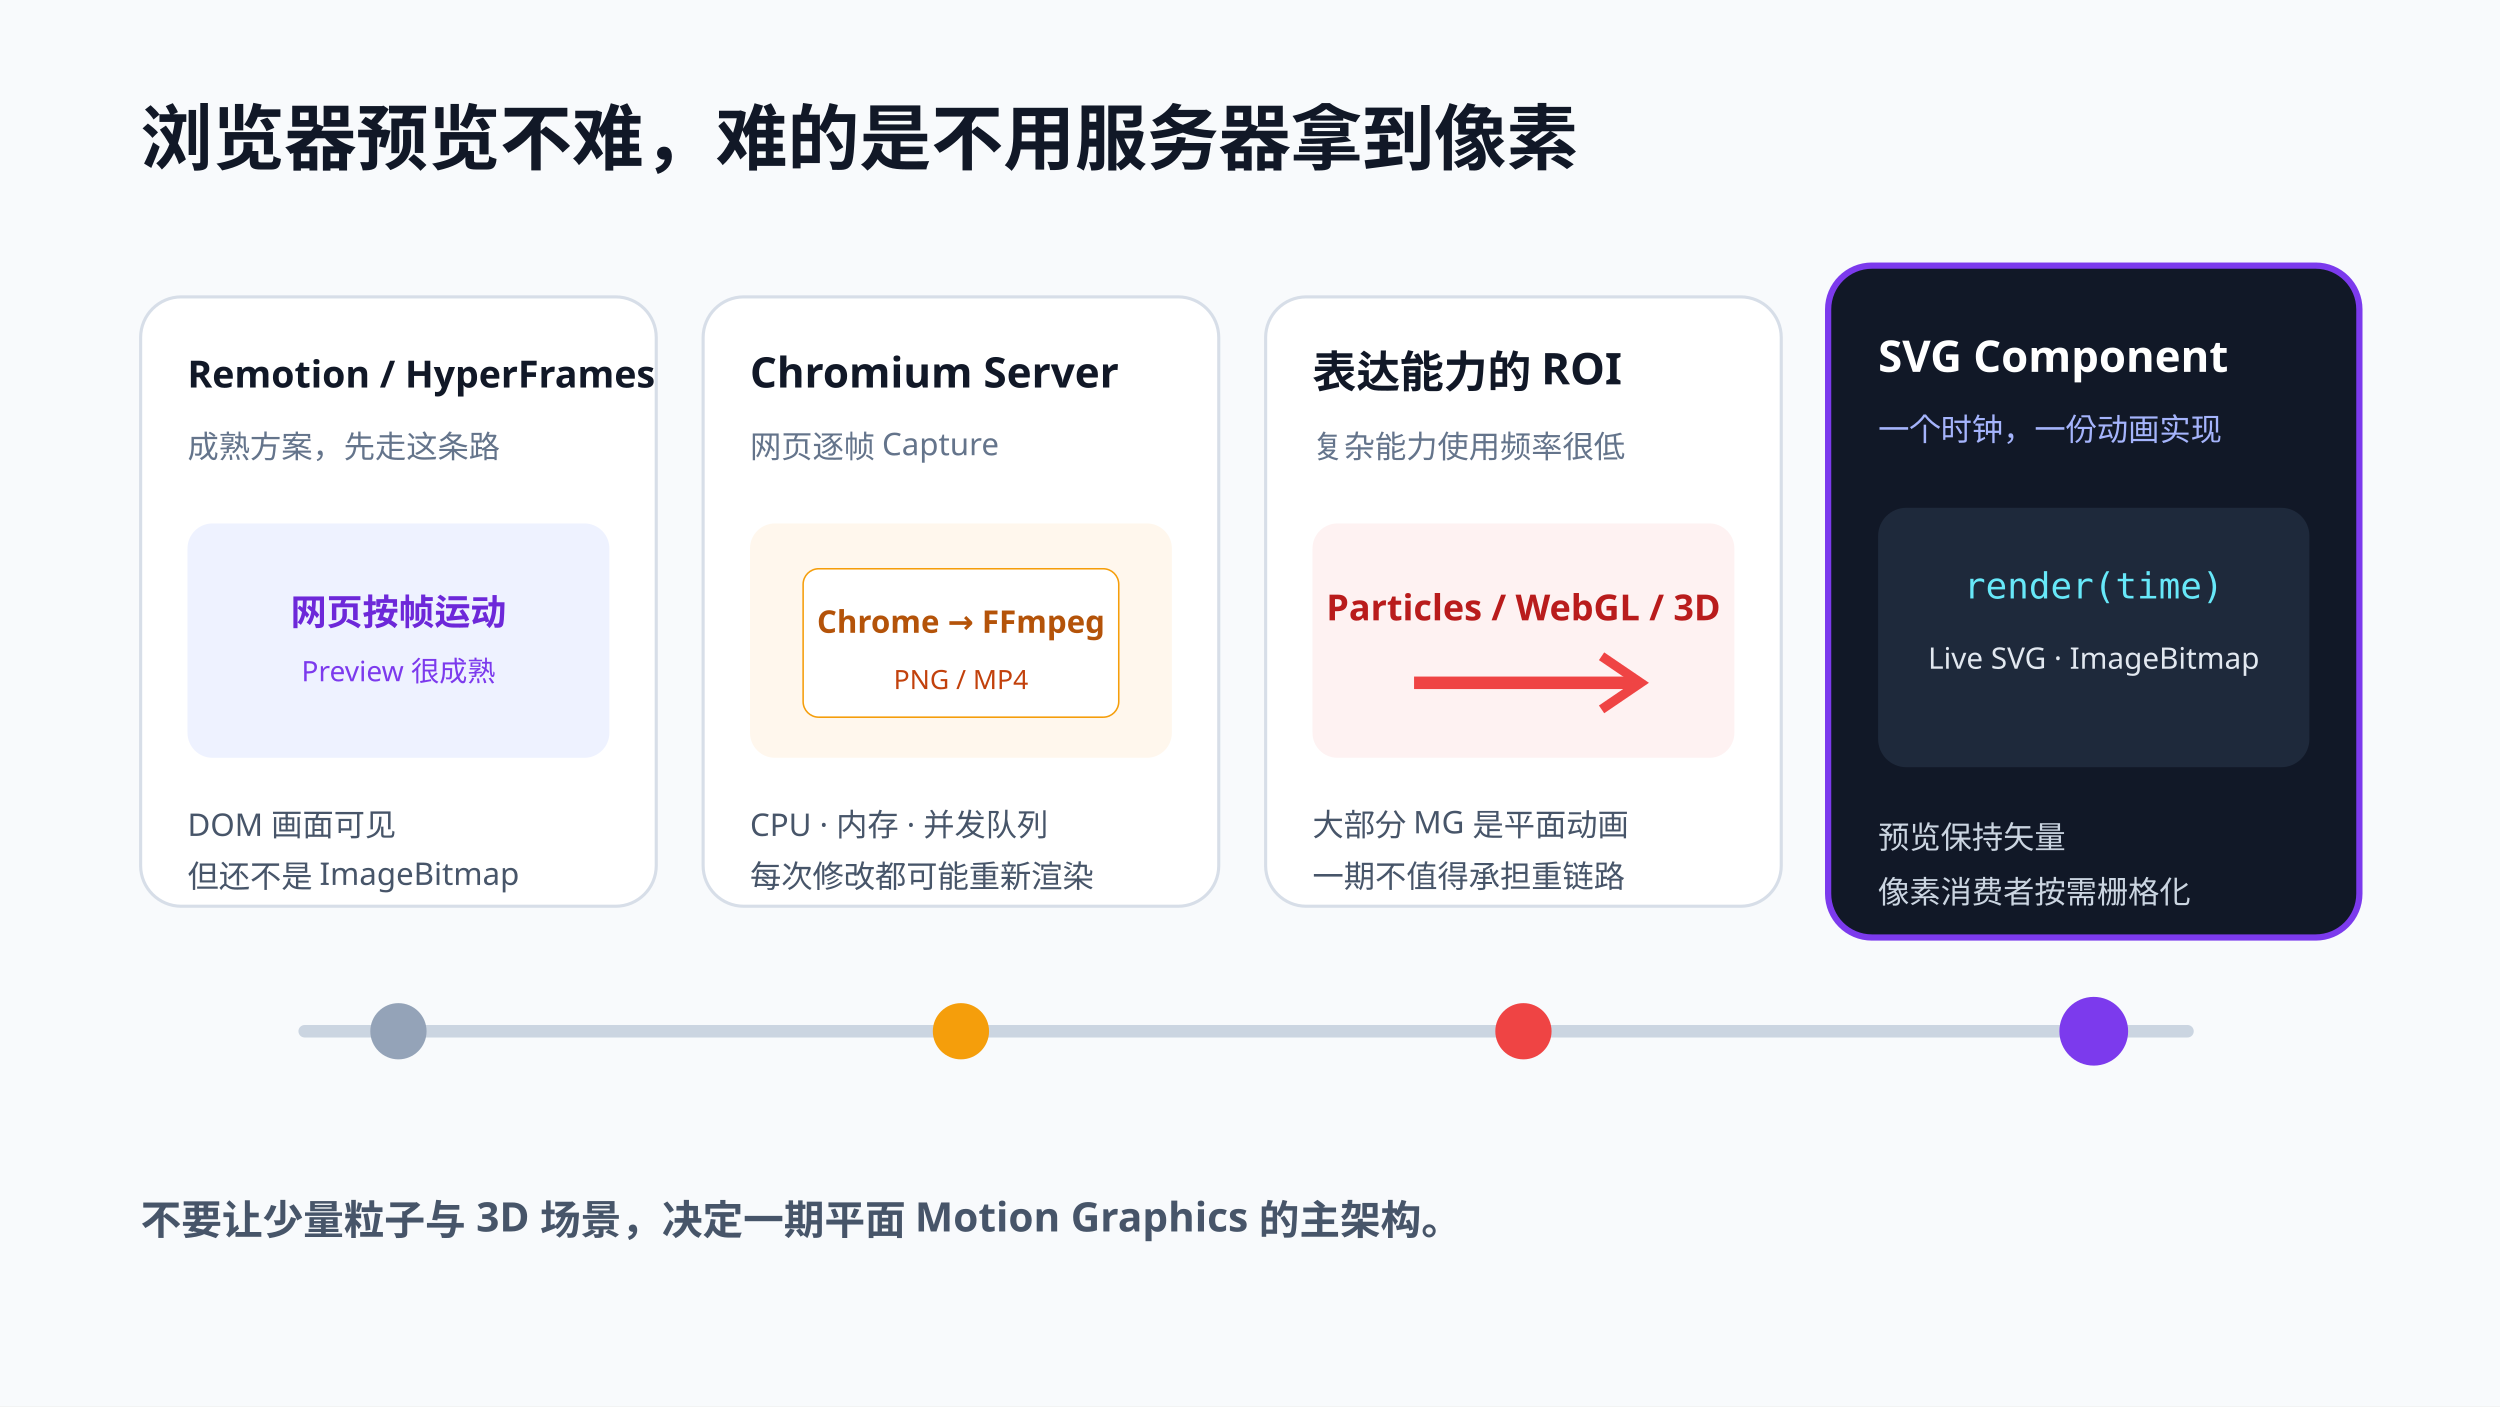
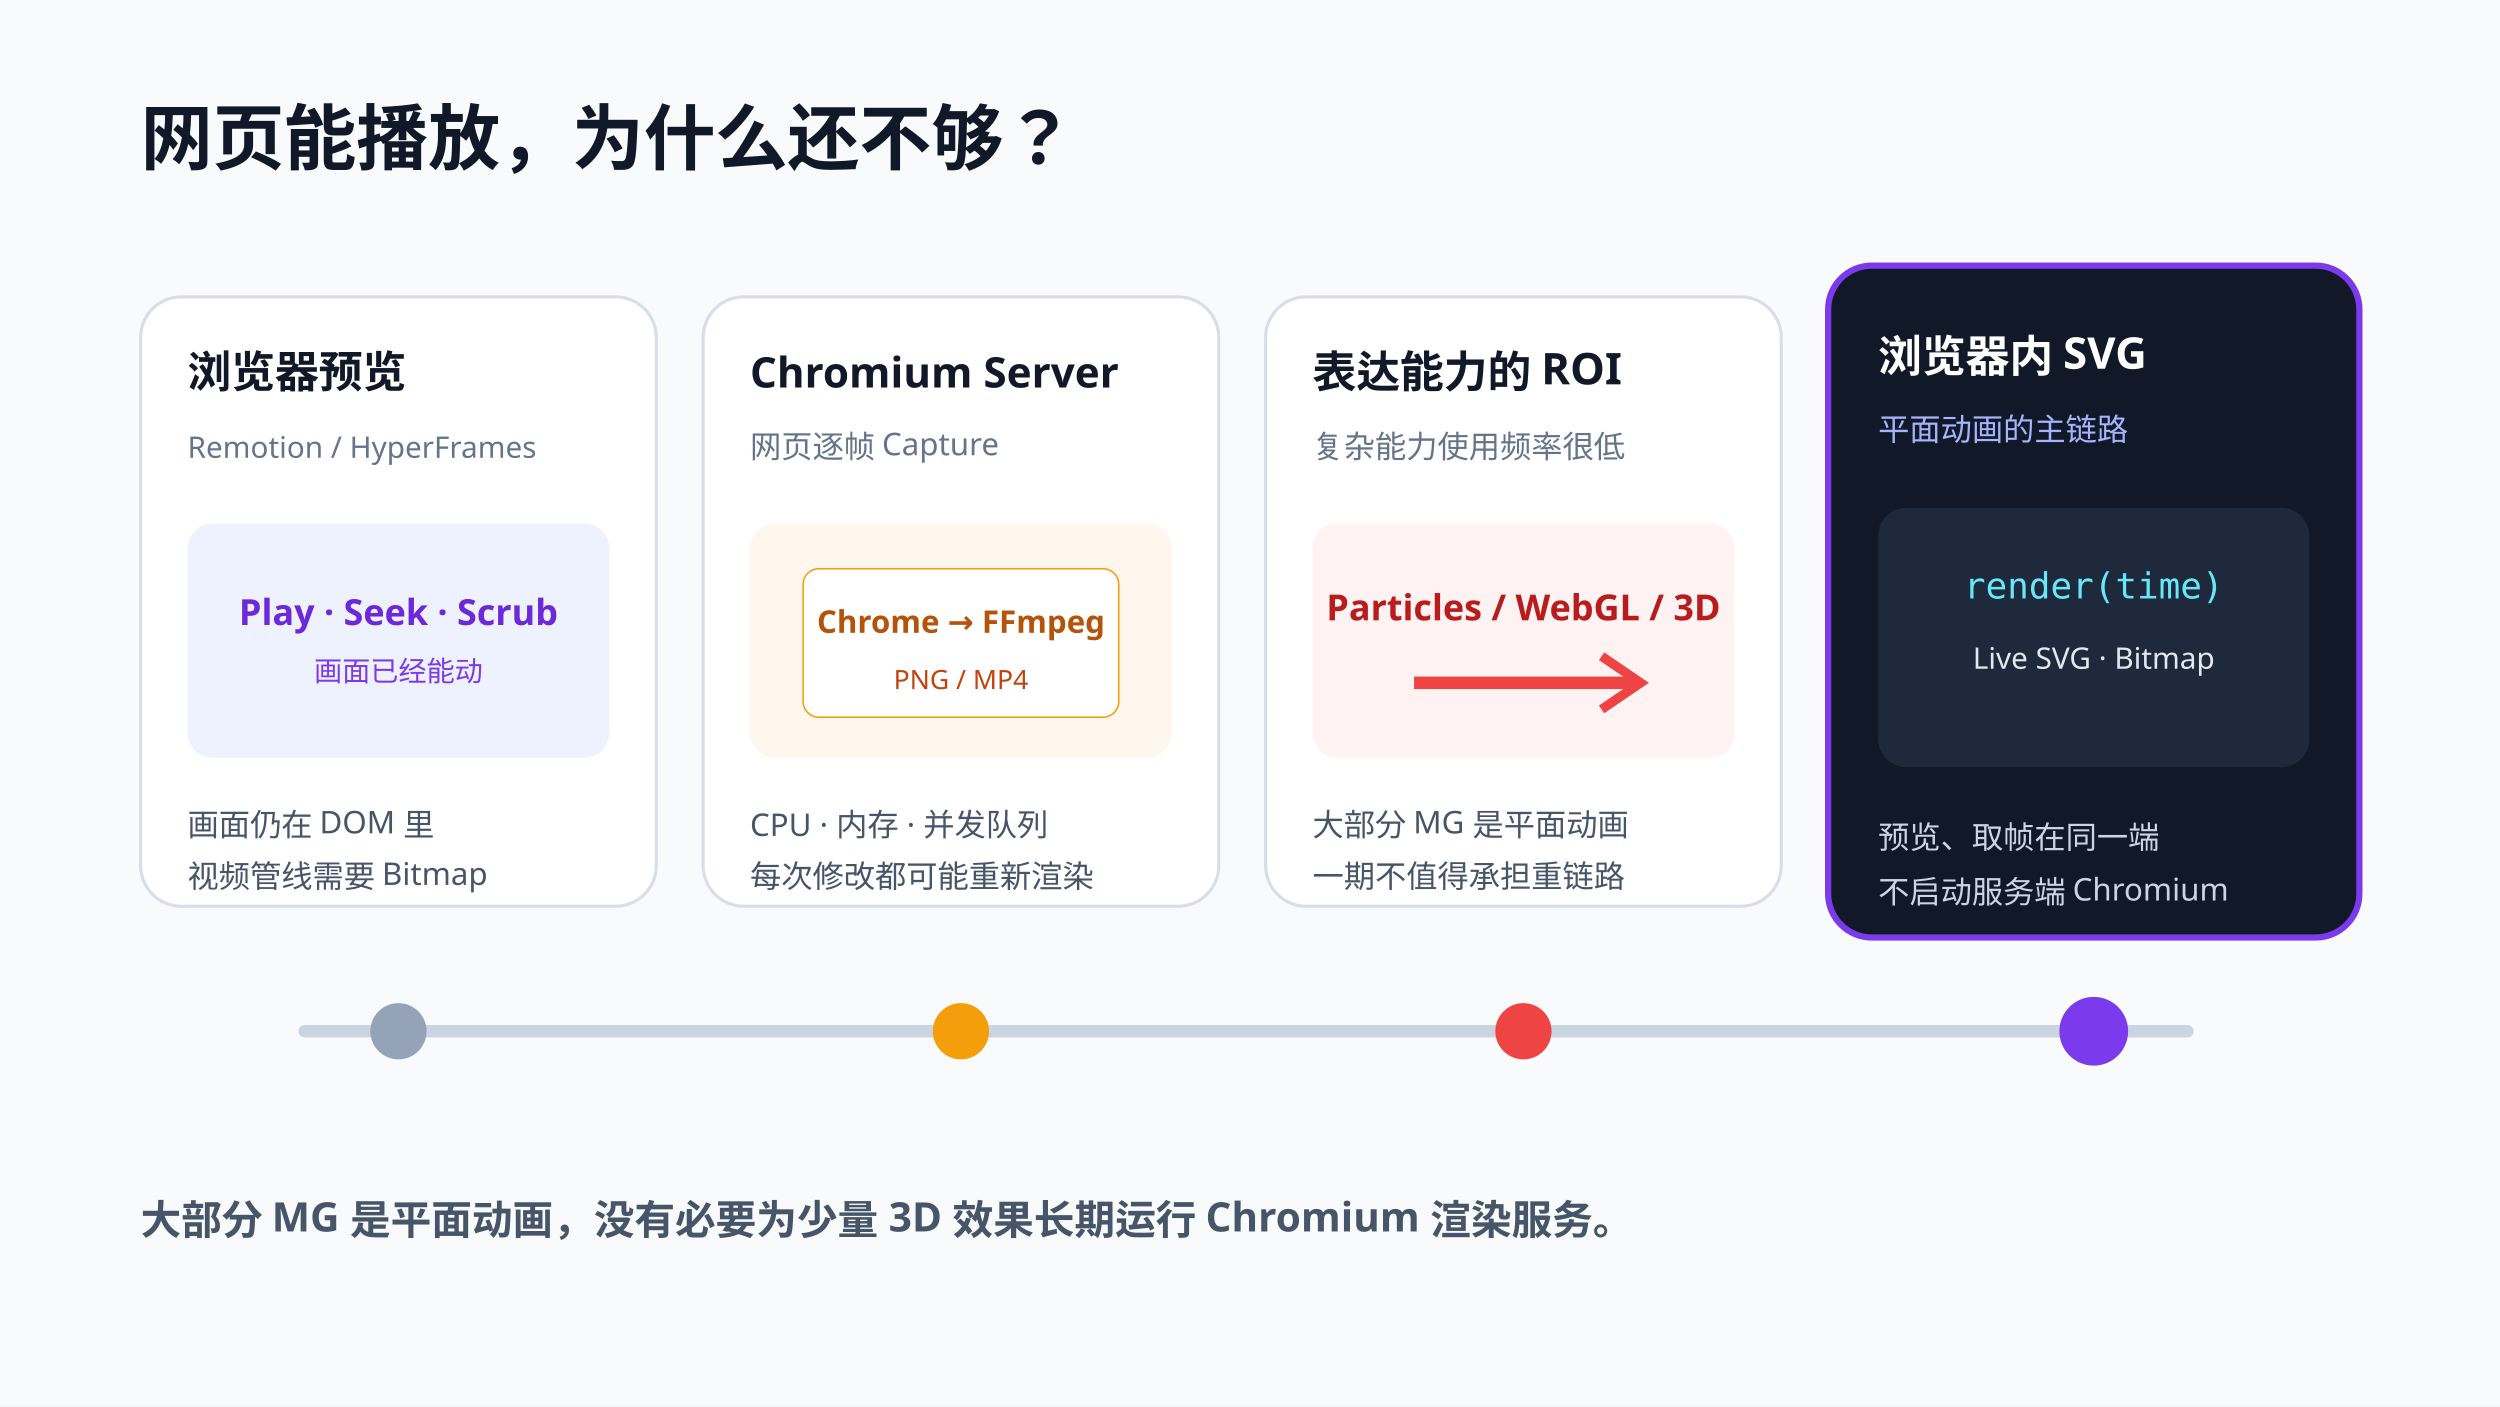
<svg xmlns="http://www.w3.org/2000/svg" width="1600" height="900" viewBox="0 0 1600 900" role="img" aria-labelledby="t d">
  <rect width="1600" height="900" fill="#f8fafc" />
-   <text x="90" y="105" font-family="system-ui,sans-serif" font-size="46" font-weight="800" fill="#111827">浏览器预览不难，难的是不用服务器拿到像素</text>
+   <text x="90" y="105" font-family="system-ui,sans-serif" font-size="46" font-weight="800" fill="#111827">网页能播放，为什么还不够？</text>
  <path d="M195 660H1400" stroke="#cbd5e1" stroke-width="8" stroke-linecap="round" />
  <g font-family="system-ui,sans-serif">
    <g transform="translate(90 190)">
      <rect width="330" height="390" rx="26" fill="#fff" stroke="#d7dee8" stroke-width="2" />
      <circle cx="165" cy="470" r="18" fill="#94a3b8" />
-       <text x="30" y="58" font-size="24" font-weight="800" fill="#111827">Remotion / HyperFrames</text>
-       <text x="30" y="103" font-size="20" fill="#64748b">成熟方案，先走这条路</text>
+       <text x="30" y="58" font-size="28" font-weight="800" fill="#111827">浏览器预览</text>
+       <text x="30" y="103" font-size="19" fill="#64748b">Remotion / HyperFrames</text>
      <rect x="30" y="145" width="270" height="150" rx="16" fill="#eef2ff" />
-       <text x="165" y="210" text-anchor="middle" font-size="23" font-weight="700" fill="#6d28d9">网页按帧运动</text>
-       <text x="165" y="246" text-anchor="middle" font-size="18" fill="#7c3aed">Preview 很成熟</text>
-       <text x="30" y="345" font-size="20" fill="#475569">DOM 画面可见</text>
-       <text x="30" y="378" font-size="20" fill="#475569">但还不是 ImageBitmap</text>
+       <text x="165" y="210" text-anchor="middle" font-size="23" font-weight="700" fill="#6d28d9">Play · Seek · Scrub</text>
+       <text x="165" y="246" text-anchor="middle" font-size="18" fill="#7c3aed">画面已经能动</text>
+       <text x="30" y="345" font-size="20" fill="#475569">画面仍在 DOM 里</text>
+       <text x="30" y="378" font-size="20" fill="#475569">视频管线需要 Bitmap</text>
    </g>
    <g transform="translate(450 190)">
      <rect width="330" height="390" rx="26" fill="#fff" stroke="#d7dee8" stroke-width="2" />
      <circle cx="165" cy="470" r="18" fill="#f59e0b" />
      <text x="30" y="58" font-size="27" font-weight="800" fill="#111827">Chromium Server</text>
      <text x="30" y="103" font-size="20" fill="#64748b">网页逐帧 Capture</text>
      <rect x="30" y="145" width="270" height="150" rx="16" fill="#fff7ed" />
      <rect x="64" y="174" width="202" height="95" rx="10" fill="#fff" stroke="#f59e0b" />
      <text x="165" y="215" text-anchor="middle" font-size="20" font-weight="700" fill="#b45309">Chrome → FFmpeg</text>
      <text x="165" y="251" text-anchor="middle" font-size="17" fill="#c2410c">PNG / MP4</text>
      <text x="30" y="345" font-size="20" fill="#475569">CPU · 内存 · 并发队列</text>
      <text x="30" y="378" font-size="20" fill="#475569">每次修改都可能重新渲染</text>
    </g>
    <g transform="translate(810 190)">
      <rect width="330" height="390" rx="26" fill="#fff" stroke="#d7dee8" stroke-width="2" />
      <circle cx="165" cy="470" r="18" fill="#ef4444" />
      <text x="30" y="58" font-size="28" font-weight="800" fill="#111827">表达能力的 ROI</text>
      <text x="30" y="103" font-size="20" fill="#64748b">复杂能力使用频率很低</text>
      <rect x="30" y="145" width="270" height="150" rx="16" fill="#fef2f2" />
      <text x="165" y="207" text-anchor="middle" font-size="23" font-weight="700" fill="#b91c1c">Particles / WebGL / 3D</text>
      <path d="M95 247H235" stroke="#ef4444" stroke-width="8" />
      <path d="M215 230L240 247 215 264" fill="none" stroke="#ef4444" stroke-width="6" />
      <text x="30" y="345" font-size="20" fill="#475569">大部分 MG 是平面动画</text>
      <text x="30" y="378" font-size="20" fill="#475569">一期不值得承担重链路</text>
    </g>
    <g transform="translate(1170 170)">
      <rect width="340" height="430" rx="28" fill="#111827" stroke="#7c3aed" stroke-width="4" />
      <circle cx="170" cy="490" r="22" fill="#7c3aed" />
-       <text x="32" y="68" font-size="28" font-weight="800" fill="#fff">SVG Component</text>
-       <text x="32" y="112" font-size="20" fill="#a5b4fc">一个时钟，一份动画实现</text>
+       <text x="32" y="68" font-size="28" font-weight="800" fill="#fff">浏览器内 SVG</text>
+       <text x="32" y="112" font-size="20" fill="#a5b4fc">平面动画的主链路</text>
      <rect x="32" y="155" width="276" height="166" rx="18" fill="#1e293b" />
      <text x="170" y="213" text-anchor="middle" font-family="ui-monospace,monospace" font-size="23" fill="#67e8f9">render(time)</text>
-       <text x="170" y="258" text-anchor="middle" font-size="19" fill="#e2e8f0">Live SVG · ImageBitmap</text>
-       <text x="32" y="373" font-size="20" fill="#cbd5e1">预览保持矢量</text>
-       <text x="32" y="408" font-size="20" fill="#cbd5e1">像素消费者按需栅格化</text>
+       <text x="170" y="258" text-anchor="middle" font-size="19" fill="#e2e8f0">Live SVG · Bitmap</text>
+       <text x="32" y="373" font-size="20" fill="#cbd5e1">预览、取帧在同一端</text>
+       <text x="32" y="408" font-size="20" fill="#cbd5e1">不启动服务端 Chromium</text>
    </g>
  </g>
-   <text x="90" y="790" font-family="system-ui,sans-serif" font-size="26" font-weight="700" fill="#475569">不要让少量粒子与 3D 场景，决定一期平面 Motion Graphics 的主架构。</text>
+   <text x="90" y="790" font-family="system-ui,sans-serif" font-size="26" font-weight="700" fill="#475569">大部分 MG 是平面动画，没有必要为少量 3D 效果长期运行 Chromium 渲染服务。</text>
</svg>
